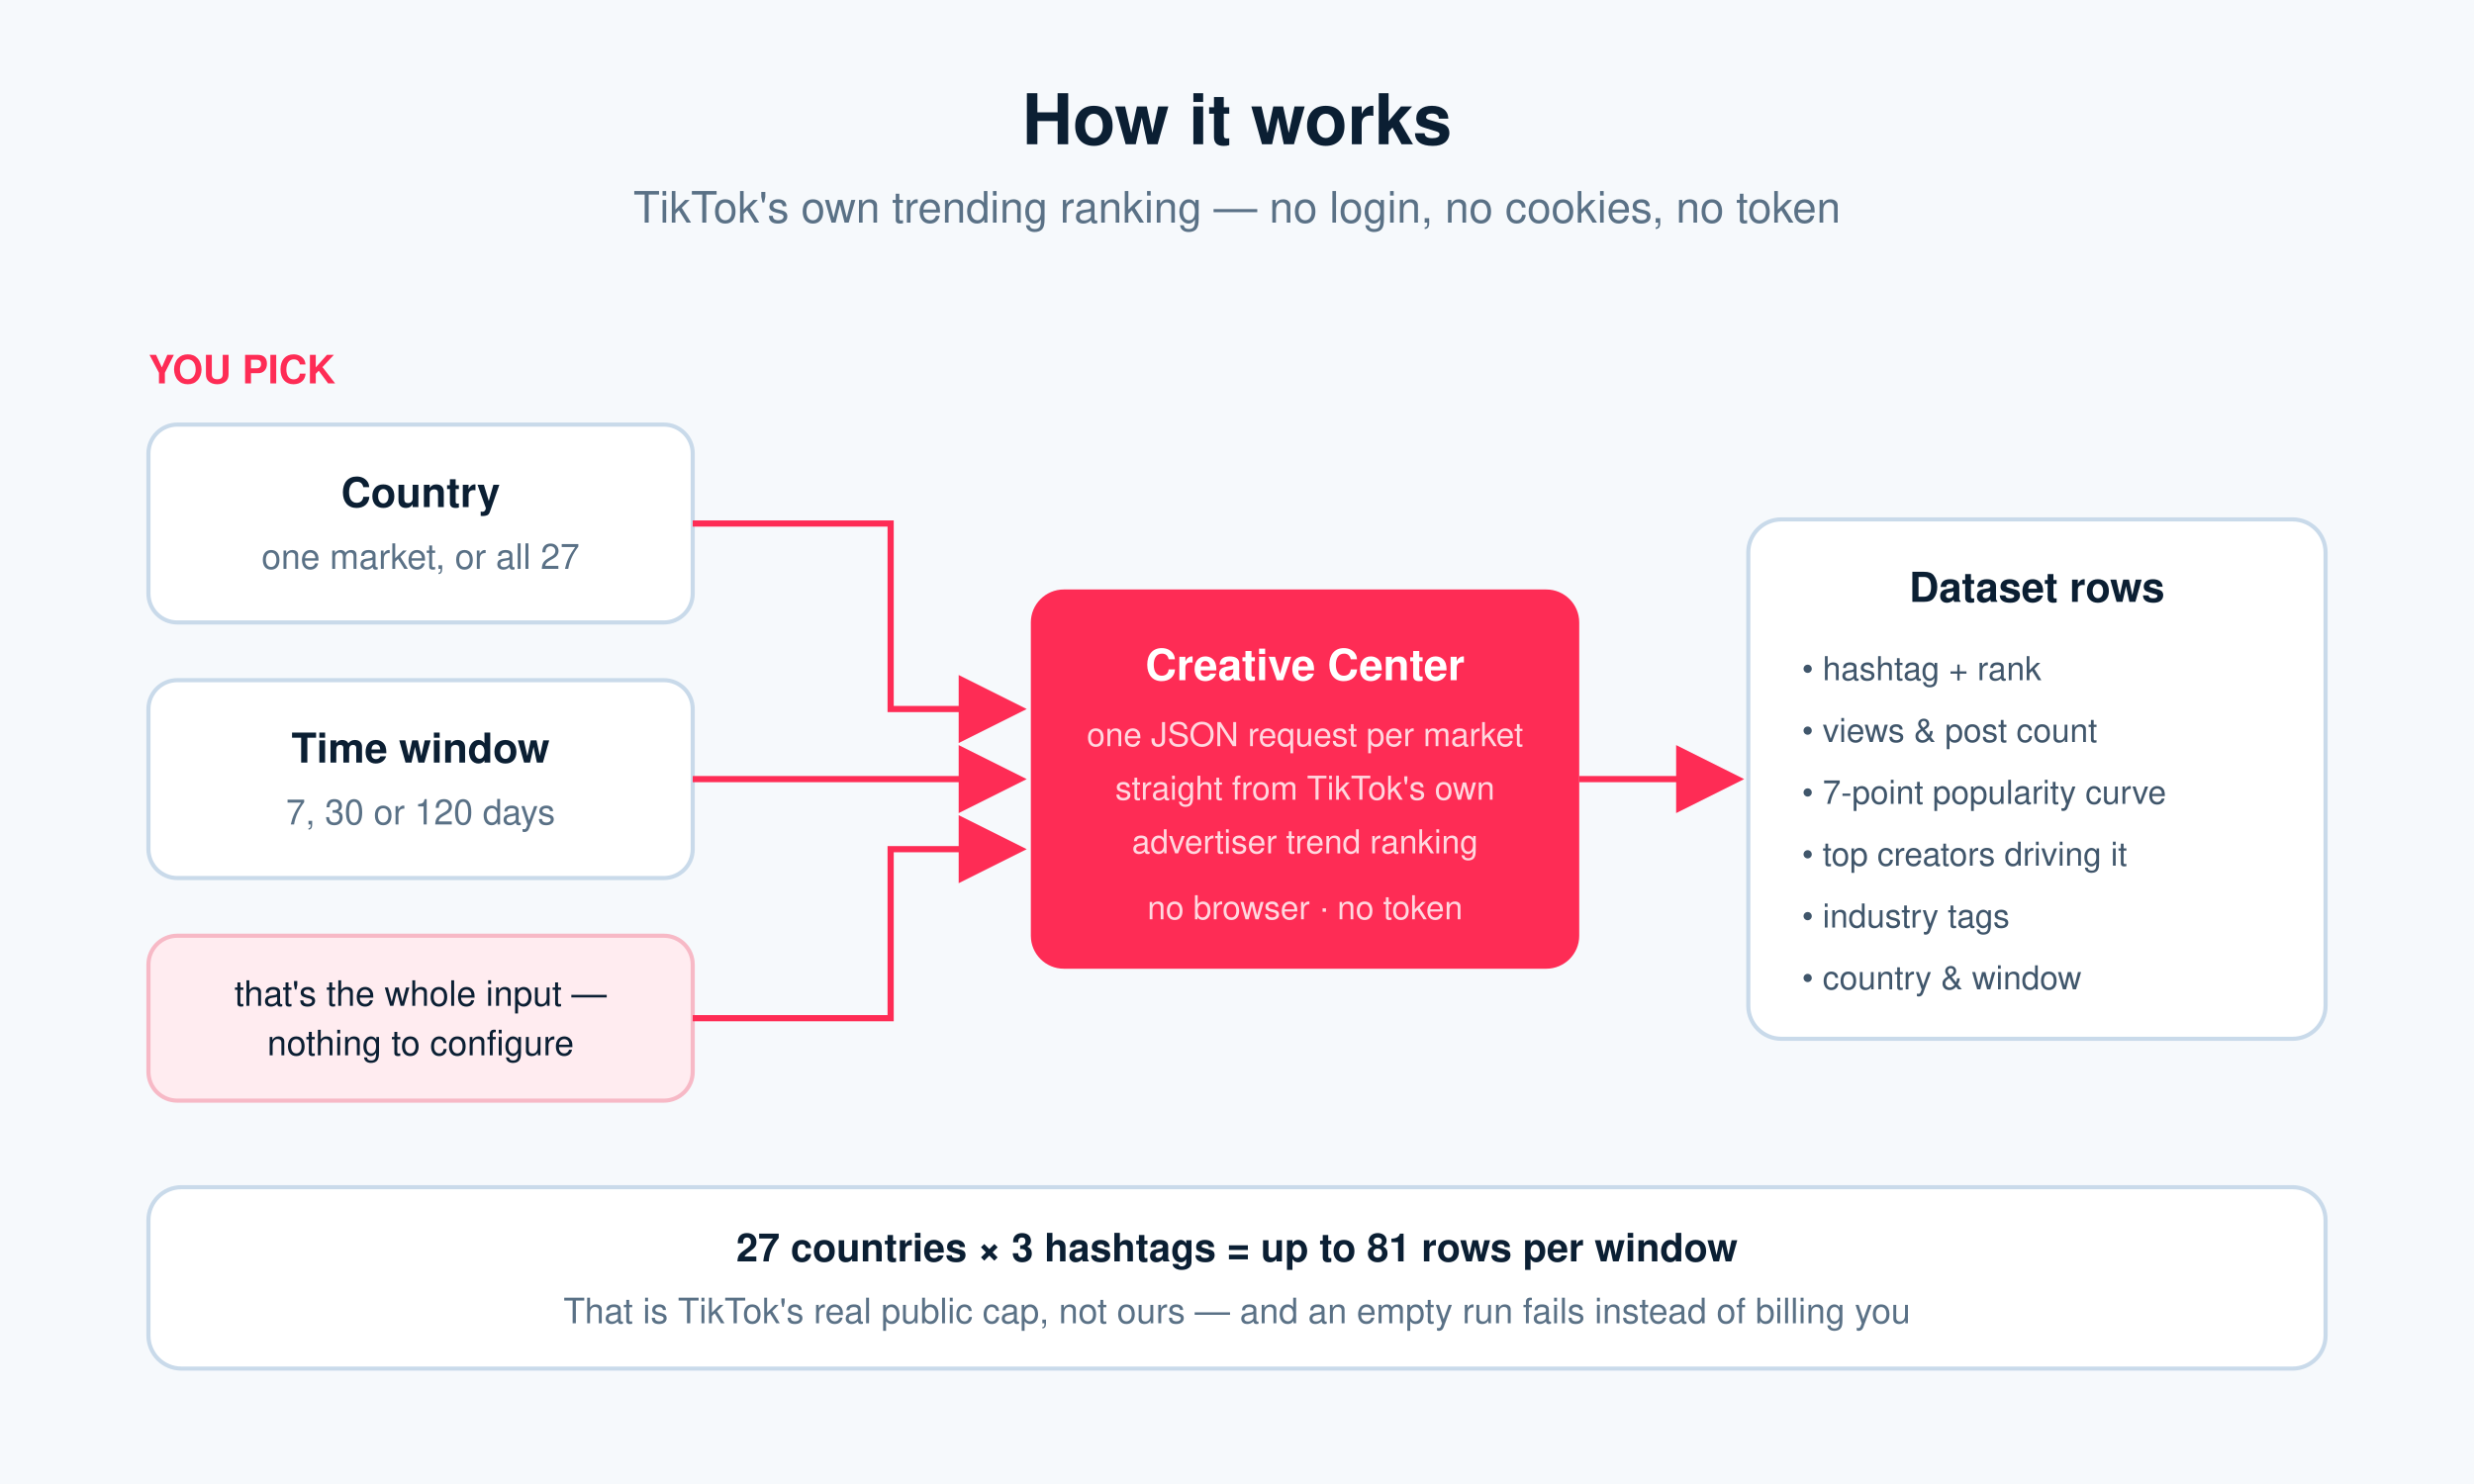
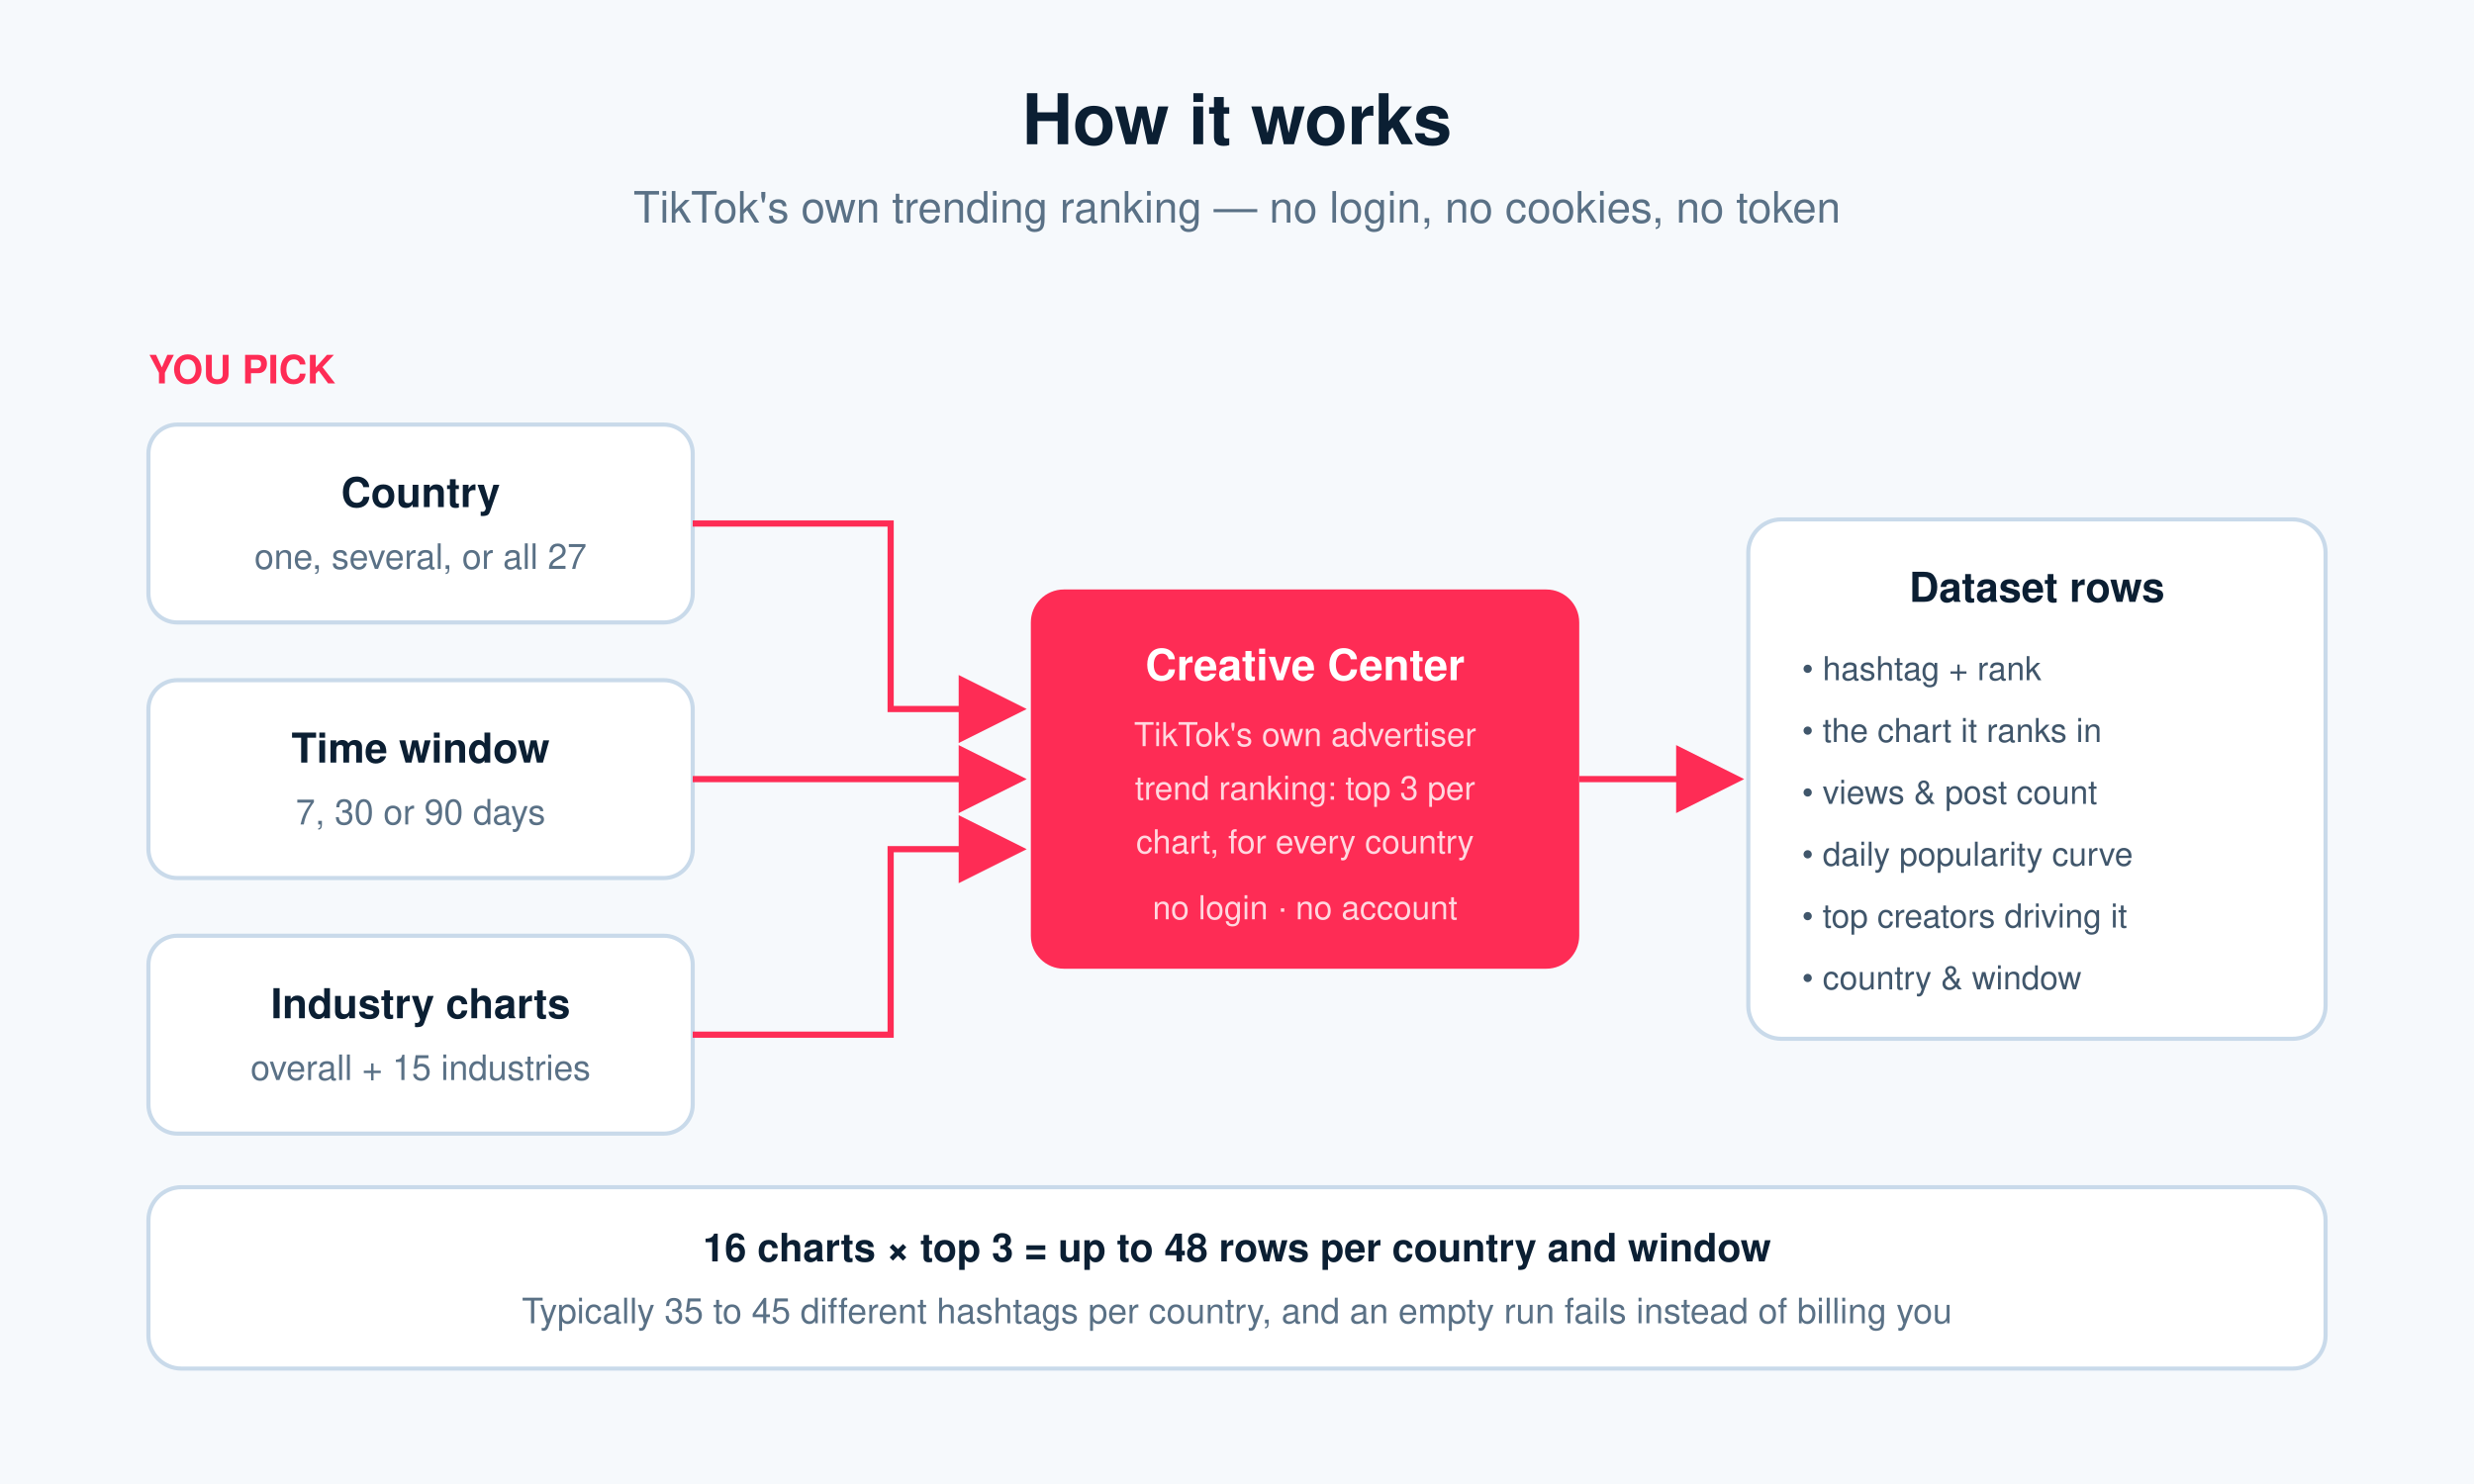
<svg xmlns="http://www.w3.org/2000/svg" width="1200" height="720" viewBox="0 0 1200 720" role="img" aria-label="How the TikTok Trending Hashtags Scraper works">
  <rect width="1200" height="720" fill="#F6F9FC" />
  <text x="600" y="70" text-anchor="middle" font-family="Helvetica Neue, Helvetica, Arial, sans-serif" font-size="34" font-weight="700" fill="#0B1F33">How it works</text>
  <text x="600" y="108" text-anchor="middle" font-family="Helvetica Neue, Helvetica, Arial, sans-serif" font-size="21" fill="#5A7186">TikTok's own trending ranking — no login, no cookies, no token</text>
  <defs>
    <marker id="arrow" markerWidth="11" markerHeight="11" refX="9" refY="5.5" orient="auto">
      <path d="M0 0 L11 5.5 L0 11 z" fill="#FE2C55" />
    </marker>
  </defs>
  <text x="72" y="186" font-family="Helvetica Neue, Helvetica, Arial, sans-serif" font-size="19" font-weight="700" fill="#FE2C55">YOU PICK</text>
  <rect x="72" y="206" width="264" height="96" rx="14" fill="#FFFFFF" stroke="#C9DAEA" stroke-width="2" />
  <text x="204" y="246" text-anchor="middle" font-family="Helvetica Neue, Helvetica, Arial, sans-serif" font-size="20" font-weight="700" fill="#0B1F33">Country</text>
-   <text x="204" y="276" text-anchor="middle" font-family="Helvetica Neue, Helvetica, Arial, sans-serif" font-size="17" fill="#5A7186">one market, or all 27</text>
+   <text x="204" y="276" text-anchor="middle" font-family="Helvetica Neue, Helvetica, Arial, sans-serif" font-size="17" fill="#5A7186">one, several, or all 27</text>
  <rect x="72" y="330" width="264" height="96" rx="14" fill="#FFFFFF" stroke="#C9DAEA" stroke-width="2" />
  <text x="204" y="370" text-anchor="middle" font-family="Helvetica Neue, Helvetica, Arial, sans-serif" font-size="20" font-weight="700" fill="#0B1F33">Time window</text>
-   <text x="204" y="400" text-anchor="middle" font-family="Helvetica Neue, Helvetica, Arial, sans-serif" font-size="17" fill="#5A7186">7, 30 or 120 days</text>
-   <rect x="72" y="454" width="264" height="80" rx="14" fill="#FFECF0" stroke="#F7B9C6" stroke-width="2" />
-   <text x="204" y="488" text-anchor="middle" font-family="Helvetica Neue, Helvetica, Arial, sans-serif" font-size="17" fill="#0B1F33">that's the whole input —</text>
-   <text x="204" y="512" text-anchor="middle" font-family="Helvetica Neue, Helvetica, Arial, sans-serif" font-size="17" fill="#0B1F33">nothing to configure</text>
+   <text x="204" y="400" text-anchor="middle" font-family="Helvetica Neue, Helvetica, Arial, sans-serif" font-size="17" fill="#5A7186">7, 30 or 90 days</text>
+   <rect x="72" y="454" width="264" height="96" rx="14" fill="#FFFFFF" stroke="#C9DAEA" stroke-width="2" />
+   <text x="204" y="494" text-anchor="middle" font-family="Helvetica Neue, Helvetica, Arial, sans-serif" font-size="20" font-weight="700" fill="#0B1F33">Industry charts</text>
+   <text x="204" y="524" text-anchor="middle" font-family="Helvetica Neue, Helvetica, Arial, sans-serif" font-size="17" fill="#5A7186">overall + 15 industries</text>
  <g stroke="#FE2C55" stroke-width="3" fill="none" marker-end="url(#arrow)">
    <path d="M336 254 L432 254 L432 344 L492 344" />
    <path d="M336 378 L492 378" />
-     <path d="M336 494 L432 494 L432 412 L492 412" />
+     <path d="M336 502 L432 502 L432 412 L492 412" />
  </g>
  <rect x="500" y="286" width="266" height="184" rx="16" fill="#FE2C55" />
  <text x="633" y="330" text-anchor="middle" font-family="Helvetica Neue, Helvetica, Arial, sans-serif" font-size="21" font-weight="700" fill="#FFFFFF">Creative Center</text>
-   <text x="633" y="362" text-anchor="middle" font-family="Helvetica Neue, Helvetica, Arial, sans-serif" font-size="16" fill="#FFD7DF">one JSON request per market</text>
-   <text x="633" y="388" text-anchor="middle" font-family="Helvetica Neue, Helvetica, Arial, sans-serif" font-size="16" fill="#FFD7DF">straight from TikTok's own</text>
-   <text x="633" y="414" text-anchor="middle" font-family="Helvetica Neue, Helvetica, Arial, sans-serif" font-size="16" fill="#FFD7DF">advertiser trend ranking</text>
-   <text x="633" y="446" text-anchor="middle" font-family="Helvetica Neue, Helvetica, Arial, sans-serif" font-size="16" fill="#FFD7DF">no browser · no token</text>
+   <text x="633" y="362" text-anchor="middle" font-family="Helvetica Neue, Helvetica, Arial, sans-serif" font-size="16" fill="#FFD7DF">TikTok's own advertiser</text>
+   <text x="633" y="388" text-anchor="middle" font-family="Helvetica Neue, Helvetica, Arial, sans-serif" font-size="16" fill="#FFD7DF">trend ranking: top 3 per</text>
+   <text x="633" y="414" text-anchor="middle" font-family="Helvetica Neue, Helvetica, Arial, sans-serif" font-size="16" fill="#FFD7DF">chart, for every country</text>
+   <text x="633" y="446" text-anchor="middle" font-family="Helvetica Neue, Helvetica, Arial, sans-serif" font-size="16" fill="#FFD7DF">no login · no account</text>
  <path d="M766 378 L840 378" stroke="#FE2C55" stroke-width="3" fill="none" marker-end="url(#arrow)" />
  <rect x="848" y="252" width="280" height="252" rx="16" fill="#FFFFFF" stroke="#C9DAEA" stroke-width="2" />
  <text x="988" y="292" text-anchor="middle" font-family="Helvetica Neue, Helvetica, Arial, sans-serif" font-size="20" font-weight="700" fill="#0B1F33">Dataset rows</text>
  <g font-family="Helvetica Neue, Helvetica, Arial, sans-serif" font-size="16" fill="#40566B">
    <text x="874" y="330">• hashtag + rank</text>
-     <text x="874" y="360">• views &amp; post count</text>
-     <text x="874" y="390">• 7-point popularity curve</text>
-     <text x="874" y="420">• top creators driving it</text>
-     <text x="874" y="450">• industry tags</text>
+     <text x="874" y="360">• the chart it ranks in</text>
+     <text x="874" y="390">• views &amp; post count</text>
+     <text x="874" y="420">• daily popularity curve</text>
+     <text x="874" y="450">• top creators driving it</text>
    <text x="874" y="480">• country &amp; window</text>
  </g>
  <rect x="72" y="576" width="1056" height="88" rx="16" fill="#FFFFFF" stroke="#C9DAEA" stroke-width="2" />
-   <text x="600" y="612" text-anchor="middle" font-family="Helvetica Neue, Helvetica, Arial, sans-serif" font-size="19" font-weight="700" fill="#0B1F33">27 countries × 3 hashtags = up to 81 rows per window</text>
-   <text x="600" y="642" text-anchor="middle" font-family="Helvetica Neue, Helvetica, Arial, sans-serif" font-size="17" fill="#5A7186">That is TikTok's real public cap, not ours — and an empty run fails instead of billing you</text>
+   <text x="600" y="612" text-anchor="middle" font-family="Helvetica Neue, Helvetica, Arial, sans-serif" font-size="19" font-weight="700" fill="#0B1F33">16 charts × top 3 = up to 48 rows per country and window</text>
+   <text x="600" y="642" text-anchor="middle" font-family="Helvetica Neue, Helvetica, Arial, sans-serif" font-size="17" fill="#5A7186">Typically 35 to 45 different hashtags per country, and an empty run fails instead of billing you</text>
</svg>
